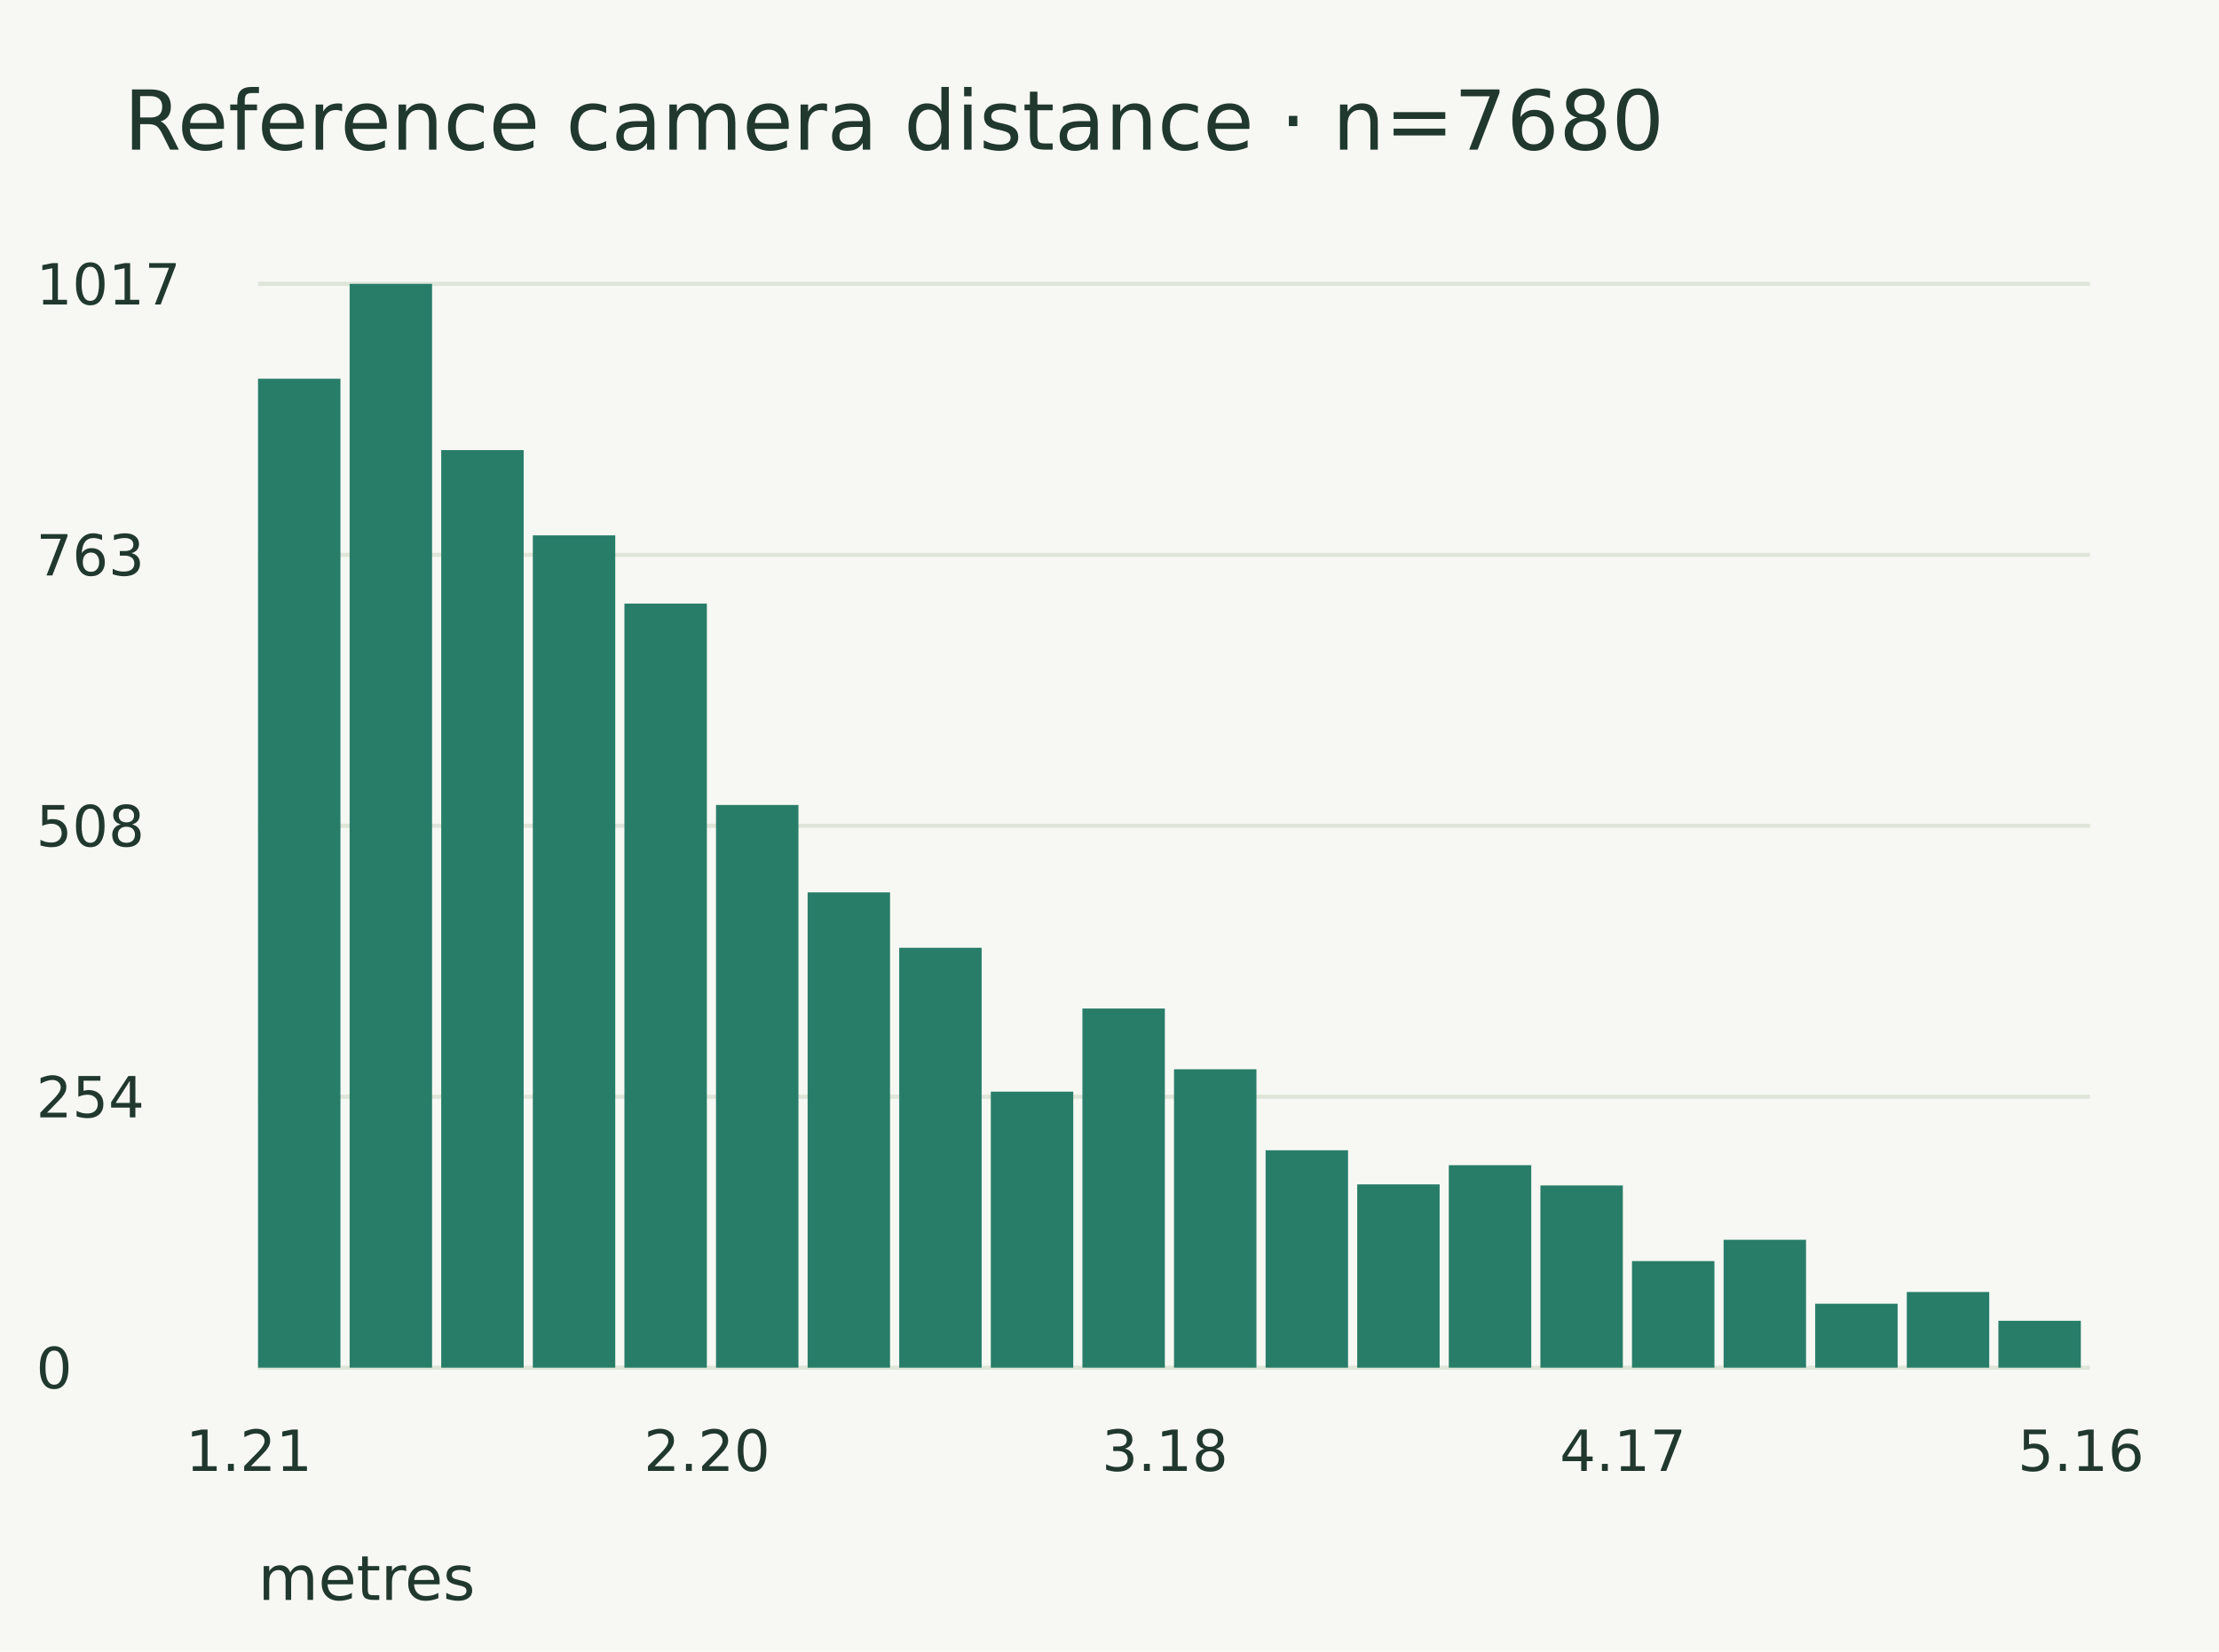
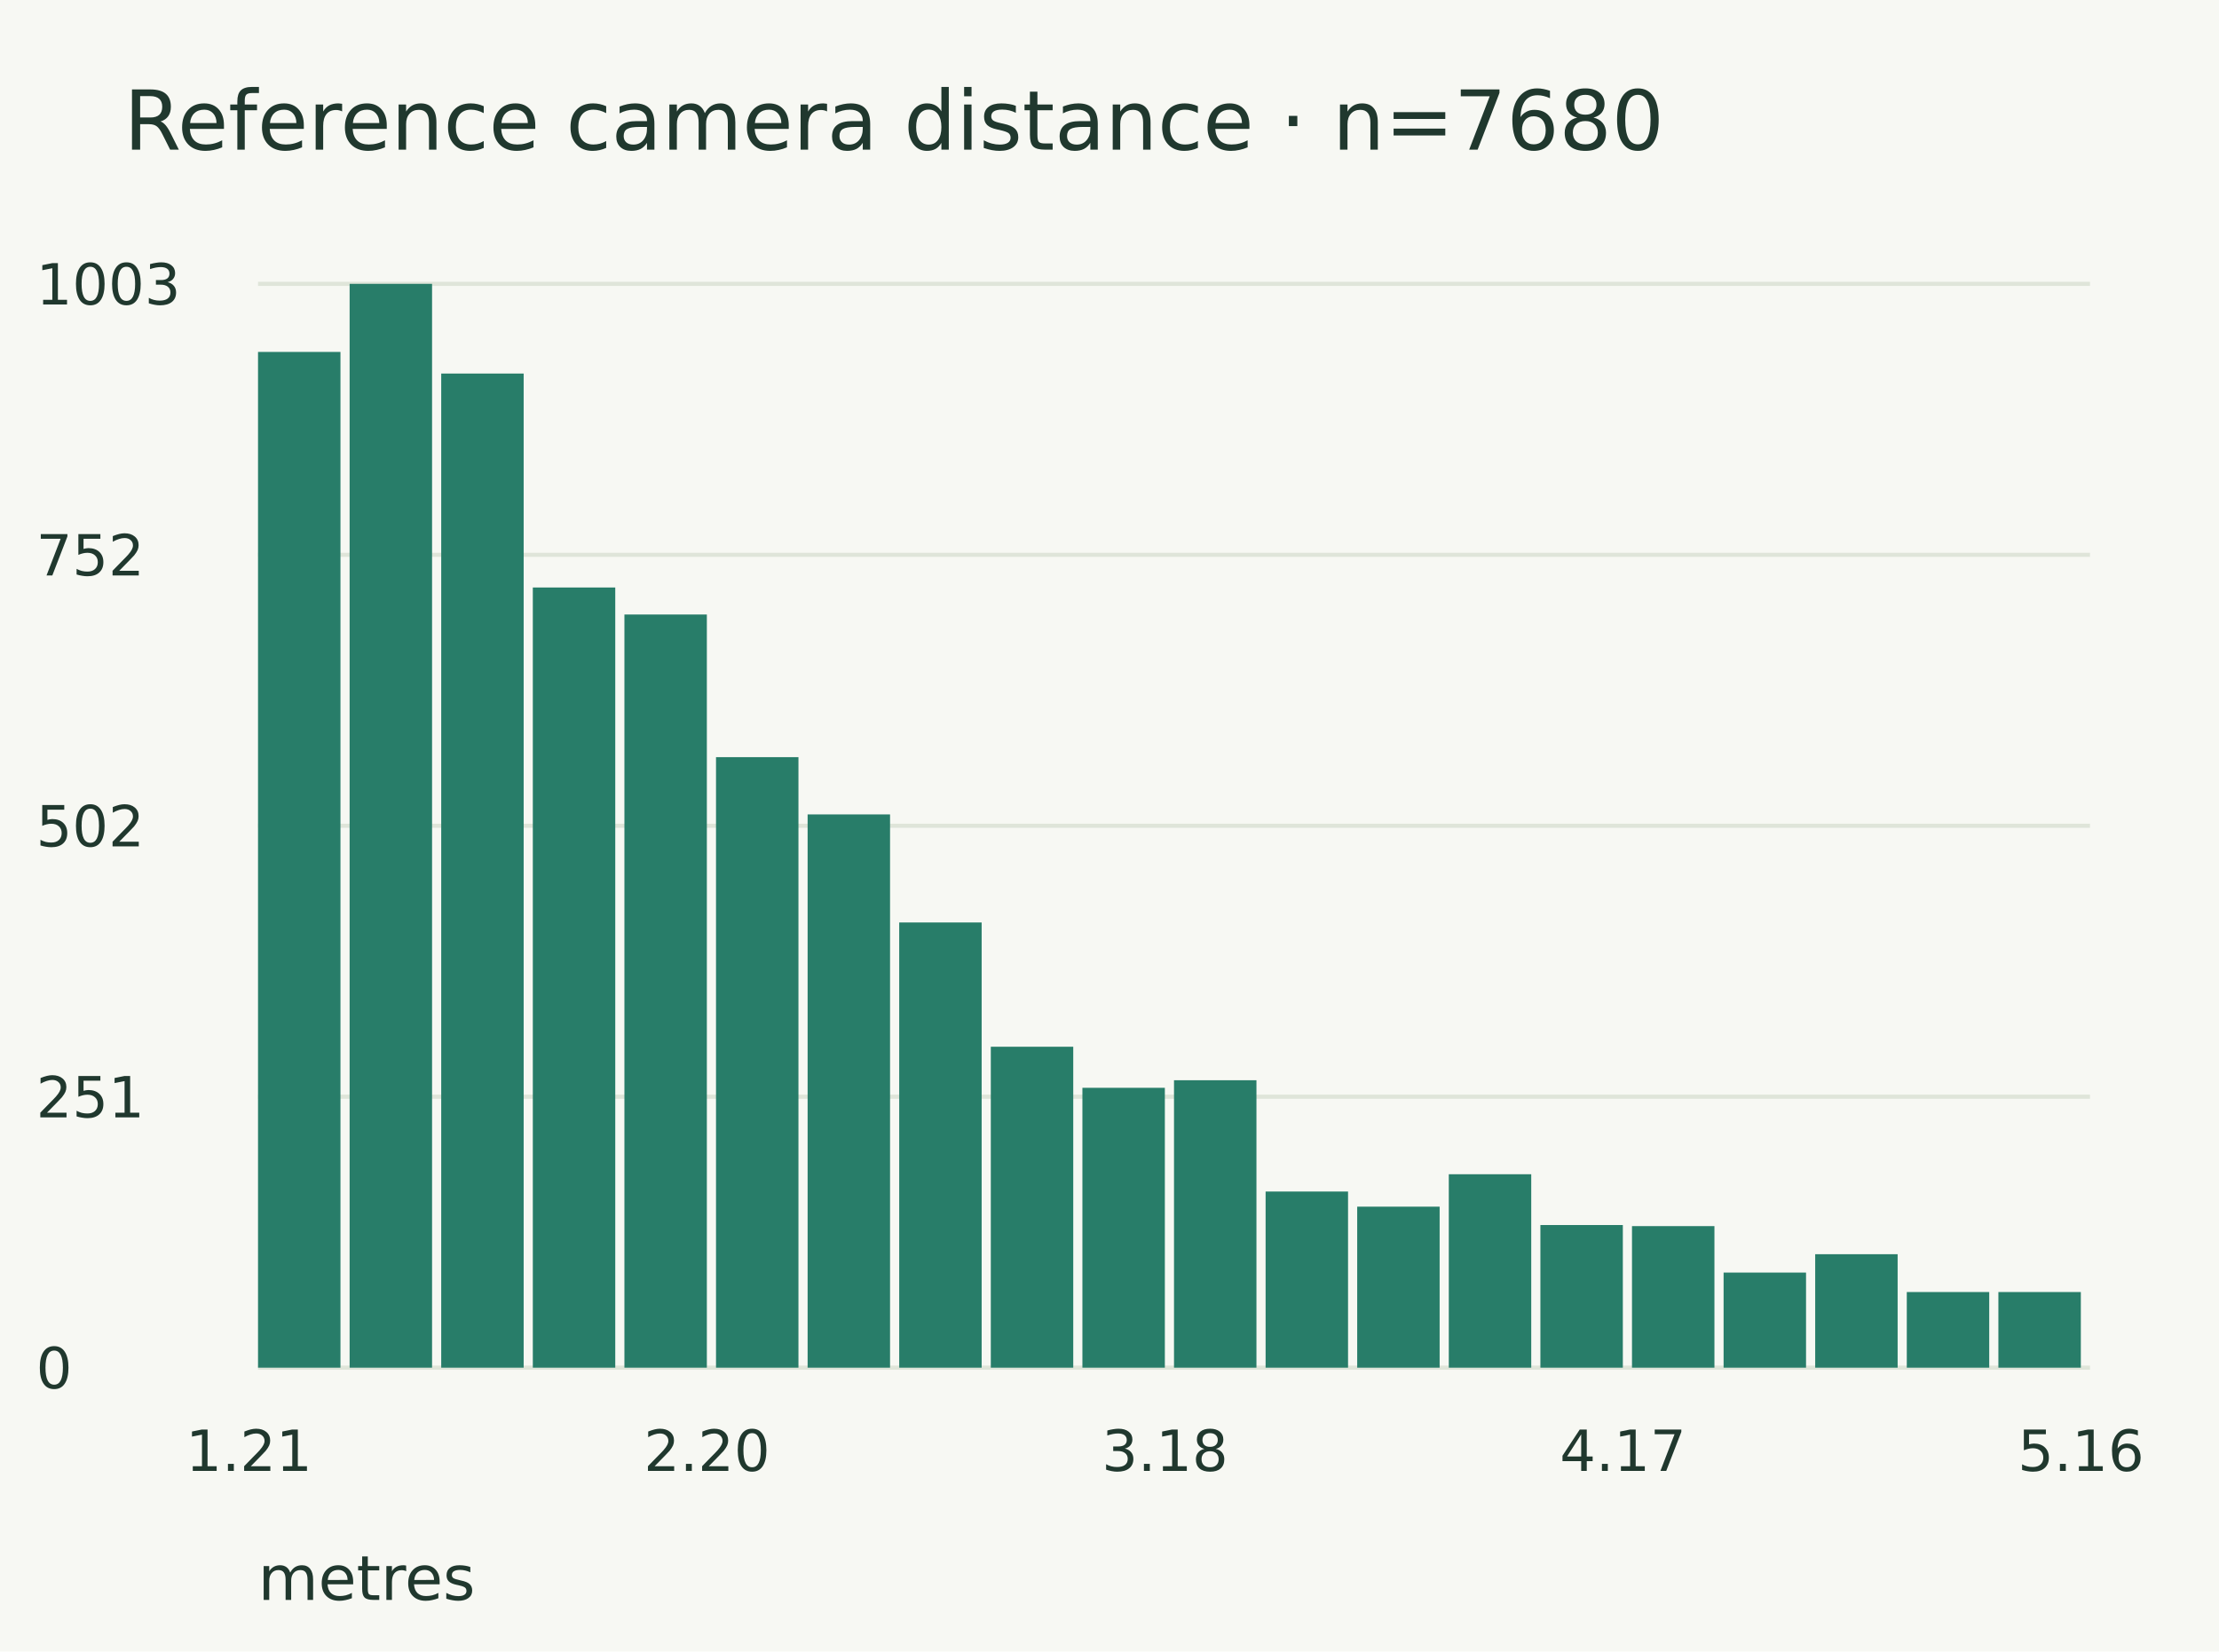
<svg xmlns="http://www.w3.org/2000/svg" width="430" height="320" viewBox="0 0 430 320">
  <rect width="100%" height="100%" fill="#f7f8f3" />
  <g font-family="DejaVu Sans" fill="#20382e">
    <text x="24.000" y="29.000" font-size="16">Reference camera distance · n=7680</text>
    <path d="M50.000,55.000 L405.000,55.000" stroke="#dfe5d9" stroke-width="0.8" fill="none" />
-     <text x="7.000" y="59.000" font-size="11">1017</text>
+     <text x="7.000" y="59.000" font-size="11">1003</text>
    <path d="M50.000,107.500 L405.000,107.500" stroke="#dfe5d9" stroke-width="0.8" fill="none" />
-     <text x="7.000" y="111.500" font-size="11">763</text>
+     <text x="7.000" y="111.500" font-size="11">752</text>
    <path d="M50.000,160.000 L405.000,160.000" stroke="#dfe5d9" stroke-width="0.8" fill="none" />
-     <text x="7.000" y="164.000" font-size="11">508</text>
+     <text x="7.000" y="164.000" font-size="11">502</text>
    <path d="M50.000,212.500 L405.000,212.500" stroke="#dfe5d9" stroke-width="0.8" fill="none" />
-     <text x="7.000" y="216.500" font-size="11">254</text>
+     <text x="7.000" y="216.500" font-size="11">251</text>
    <path d="M50.000,265.000 L405.000,265.000" stroke="#dfe5d9" stroke-width="0.8" fill="none" />
    <text x="7.000" y="269.000" font-size="11">0</text>
-     <rect x="50" y="73.378" width="15.975" height="191.622" fill="#287d69" />
+     <rect x="50" y="68.19" width="15.975" height="196.81" fill="#287d69" />
    <rect x="67.75" y="55" width="15.975" height="210" fill="#287d69" />
-     <rect x="85.5" y="87.212" width="15.975" height="177.788" fill="#287d69" />
-     <rect x="103.25" y="103.732" width="15.975" height="161.268" fill="#287d69" />
-     <rect x="121" y="116.947" width="15.975" height="148.053" fill="#287d69" />
-     <rect x="138.75" y="155.973" width="15.975" height="109.027" fill="#287d69" />
-     <rect x="156.5" y="172.906" width="15.975" height="92.094" fill="#287d69" />
-     <rect x="174.25" y="183.643" width="15.975" height="81.357" fill="#287d69" />
-     <rect x="192" y="211.519" width="15.975" height="53.481" fill="#287d69" />
-     <rect x="209.75" y="195.413" width="15.975" height="69.587" fill="#287d69" />
-     <rect x="227.5" y="207.183" width="15.975" height="57.817" fill="#287d69" />
-     <rect x="245.25" y="222.876" width="15.975" height="42.124" fill="#287d69" />
-     <rect x="263" y="229.484" width="15.975" height="35.516" fill="#287d69" />
-     <rect x="280.75" y="225.767" width="15.975" height="39.233" fill="#287d69" />
-     <rect x="298.5" y="229.69" width="15.975" height="35.31" fill="#287d69" />
-     <rect x="316.25" y="244.351" width="15.975" height="20.649" fill="#287d69" />
-     <rect x="334" y="240.221" width="15.975" height="24.779" fill="#287d69" />
-     <rect x="351.75" y="252.611" width="15.975" height="12.389" fill="#287d69" />
-     <rect x="369.5" y="250.339" width="15.975" height="14.661" fill="#287d69" />
-     <rect x="387.25" y="255.914" width="15.975" height="9.086" fill="#287d69" />
+     <rect x="85.5" y="72.378" width="15.975" height="192.622" fill="#287d69" />
+     <rect x="103.25" y="113.833" width="15.975" height="151.167" fill="#287d69" />
+     <rect x="121" y="119.068" width="15.975" height="145.932" fill="#287d69" />
+     <rect x="138.75" y="146.705" width="15.975" height="118.295" fill="#287d69" />
+     <rect x="156.5" y="157.802" width="15.975" height="107.198" fill="#287d69" />
+     <rect x="174.25" y="178.739" width="15.975" height="86.261" fill="#287d69" />
+     <rect x="192" y="202.817" width="15.975" height="62.183" fill="#287d69" />
+     <rect x="209.75" y="210.773" width="15.975" height="54.227" fill="#287d69" />
+     <rect x="227.5" y="209.307" width="15.975" height="55.693" fill="#287d69" />
+     <rect x="245.25" y="230.872" width="15.975" height="34.128" fill="#287d69" />
+     <rect x="263" y="233.804" width="15.975" height="31.196" fill="#287d69" />
+     <rect x="280.75" y="227.522" width="15.975" height="37.478" fill="#287d69" />
+     <rect x="298.5" y="237.363" width="15.975" height="27.637" fill="#287d69" />
+     <rect x="316.25" y="237.572" width="15.975" height="27.428" fill="#287d69" />
+     <rect x="334" y="246.575" width="15.975" height="18.425" fill="#287d69" />
+     <rect x="351.75" y="243.016" width="15.975" height="21.984" fill="#287d69" />
+     <rect x="369.5" y="250.344" width="15.975" height="14.656" fill="#287d69" />
+     <rect x="387.25" y="250.344" width="15.975" height="14.656" fill="#287d69" />
    <text x="36.000" y="285.000" font-size="11">1.21</text>
    <text x="124.750" y="285.000" font-size="11">2.20</text>
    <text x="213.500" y="285.000" font-size="11">3.18</text>
    <text x="302.250" y="285.000" font-size="11">4.17</text>
    <text x="391.000" y="285.000" font-size="11">5.16</text>
    <text x="50.000" y="310.000" font-size="12">metres</text>
  </g>
</svg>
